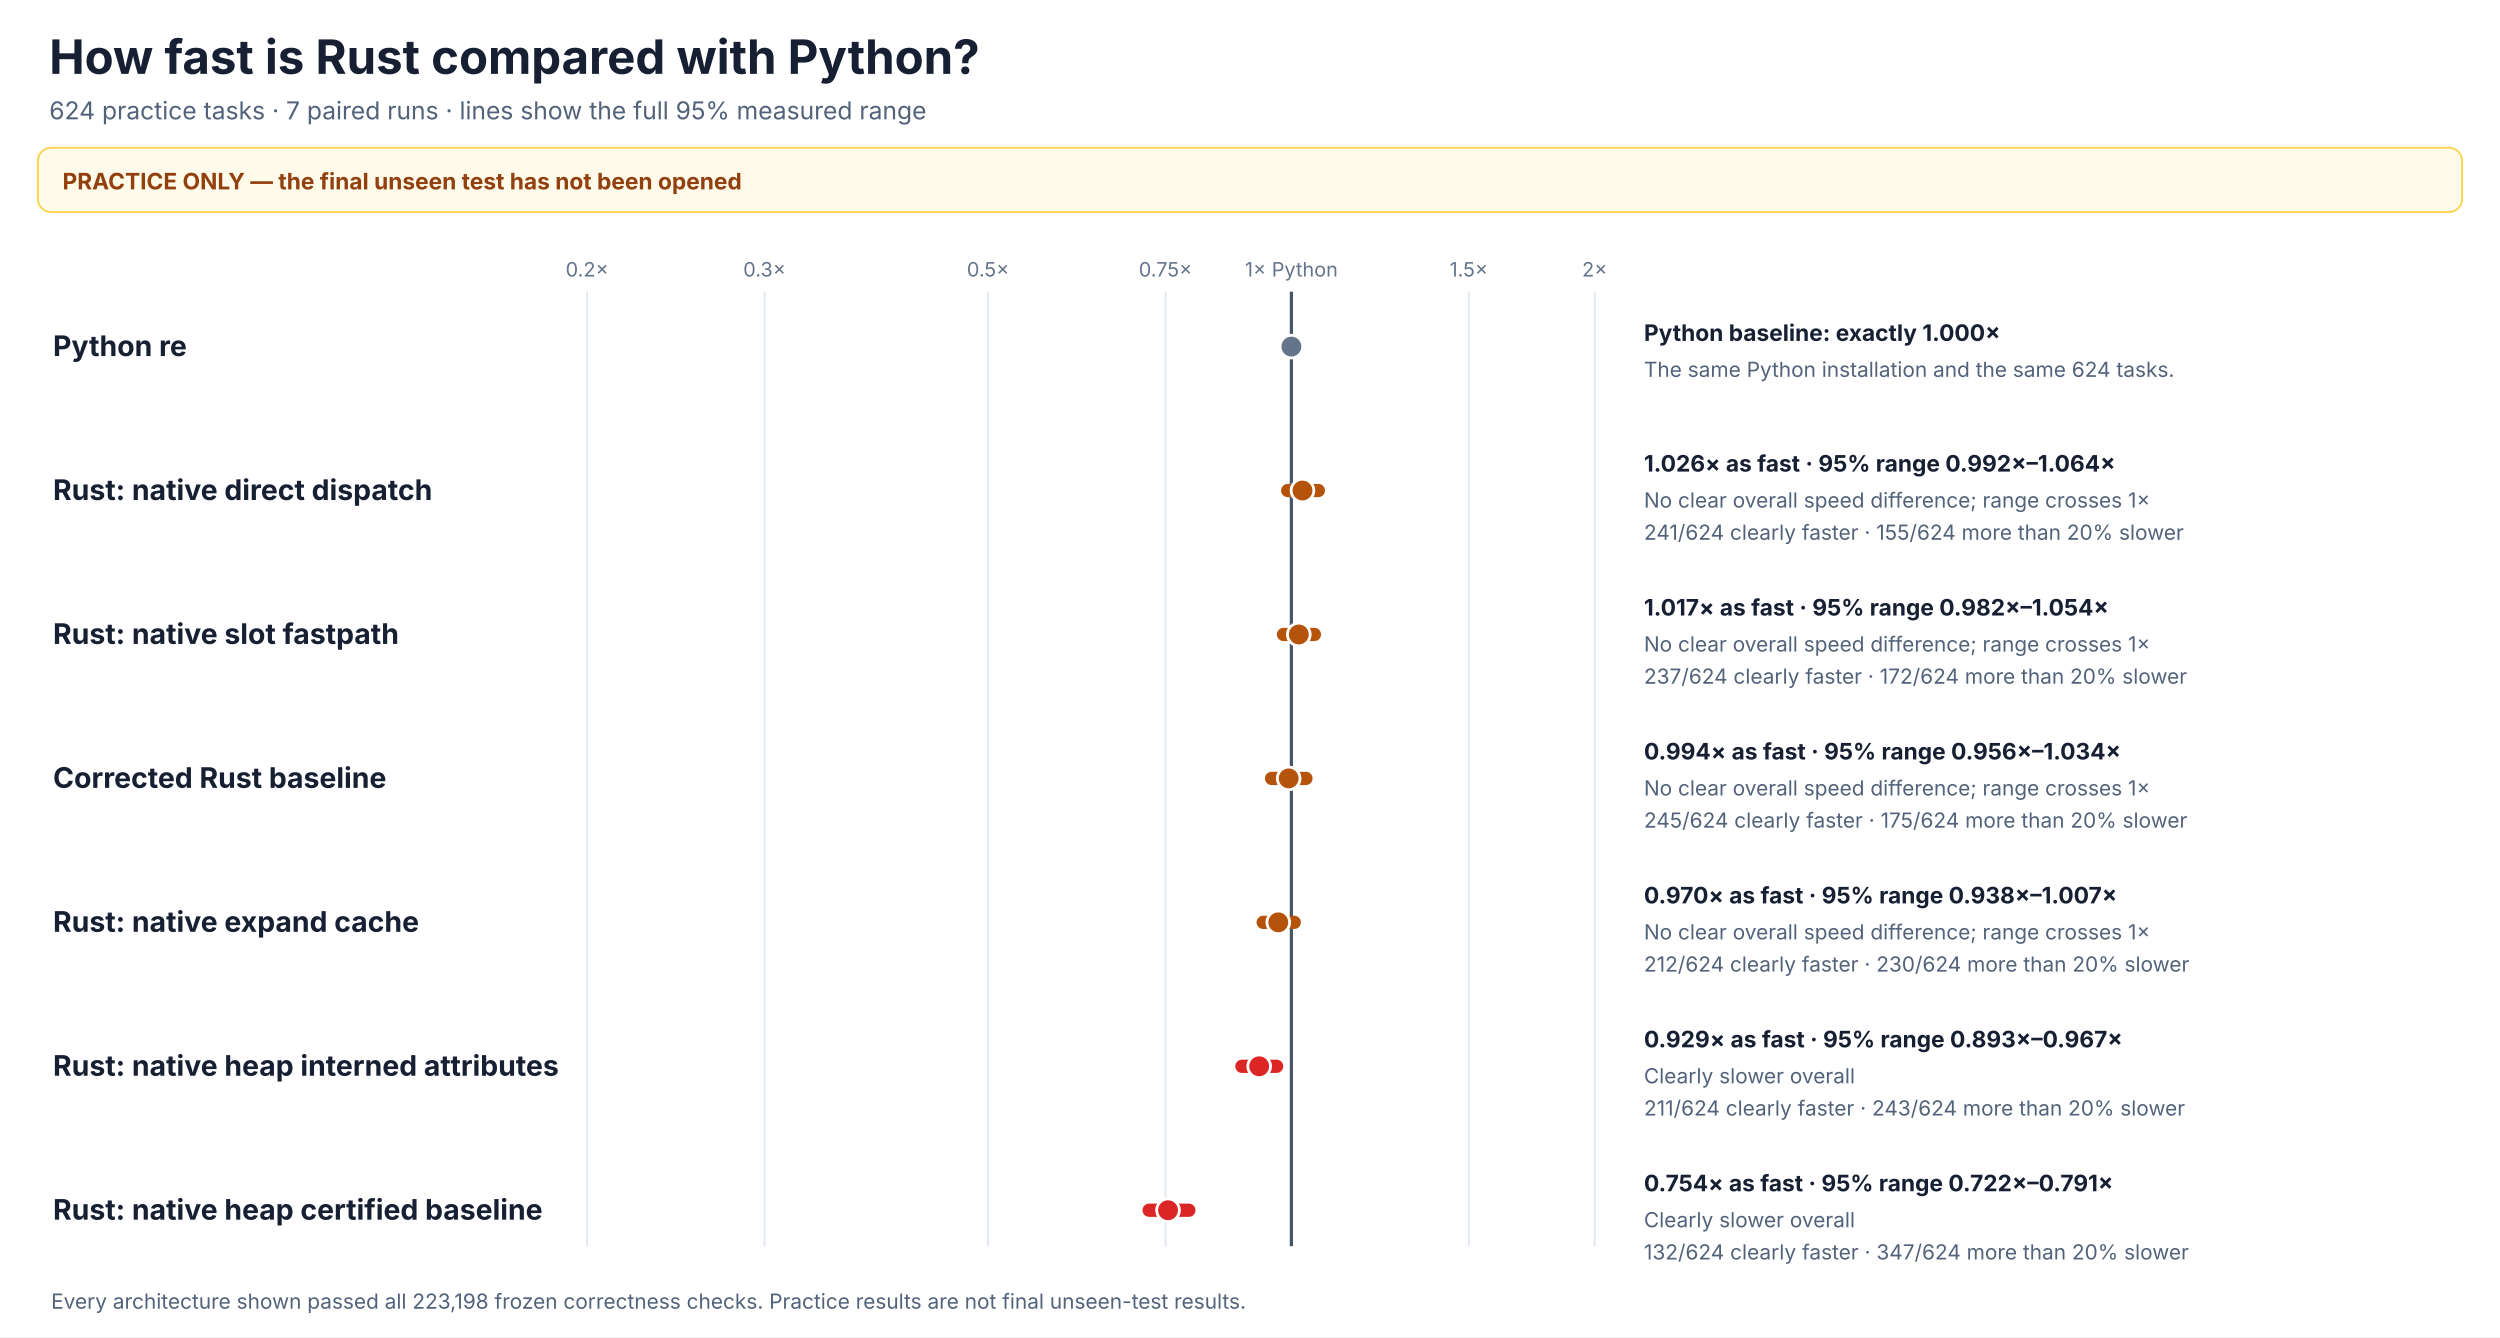
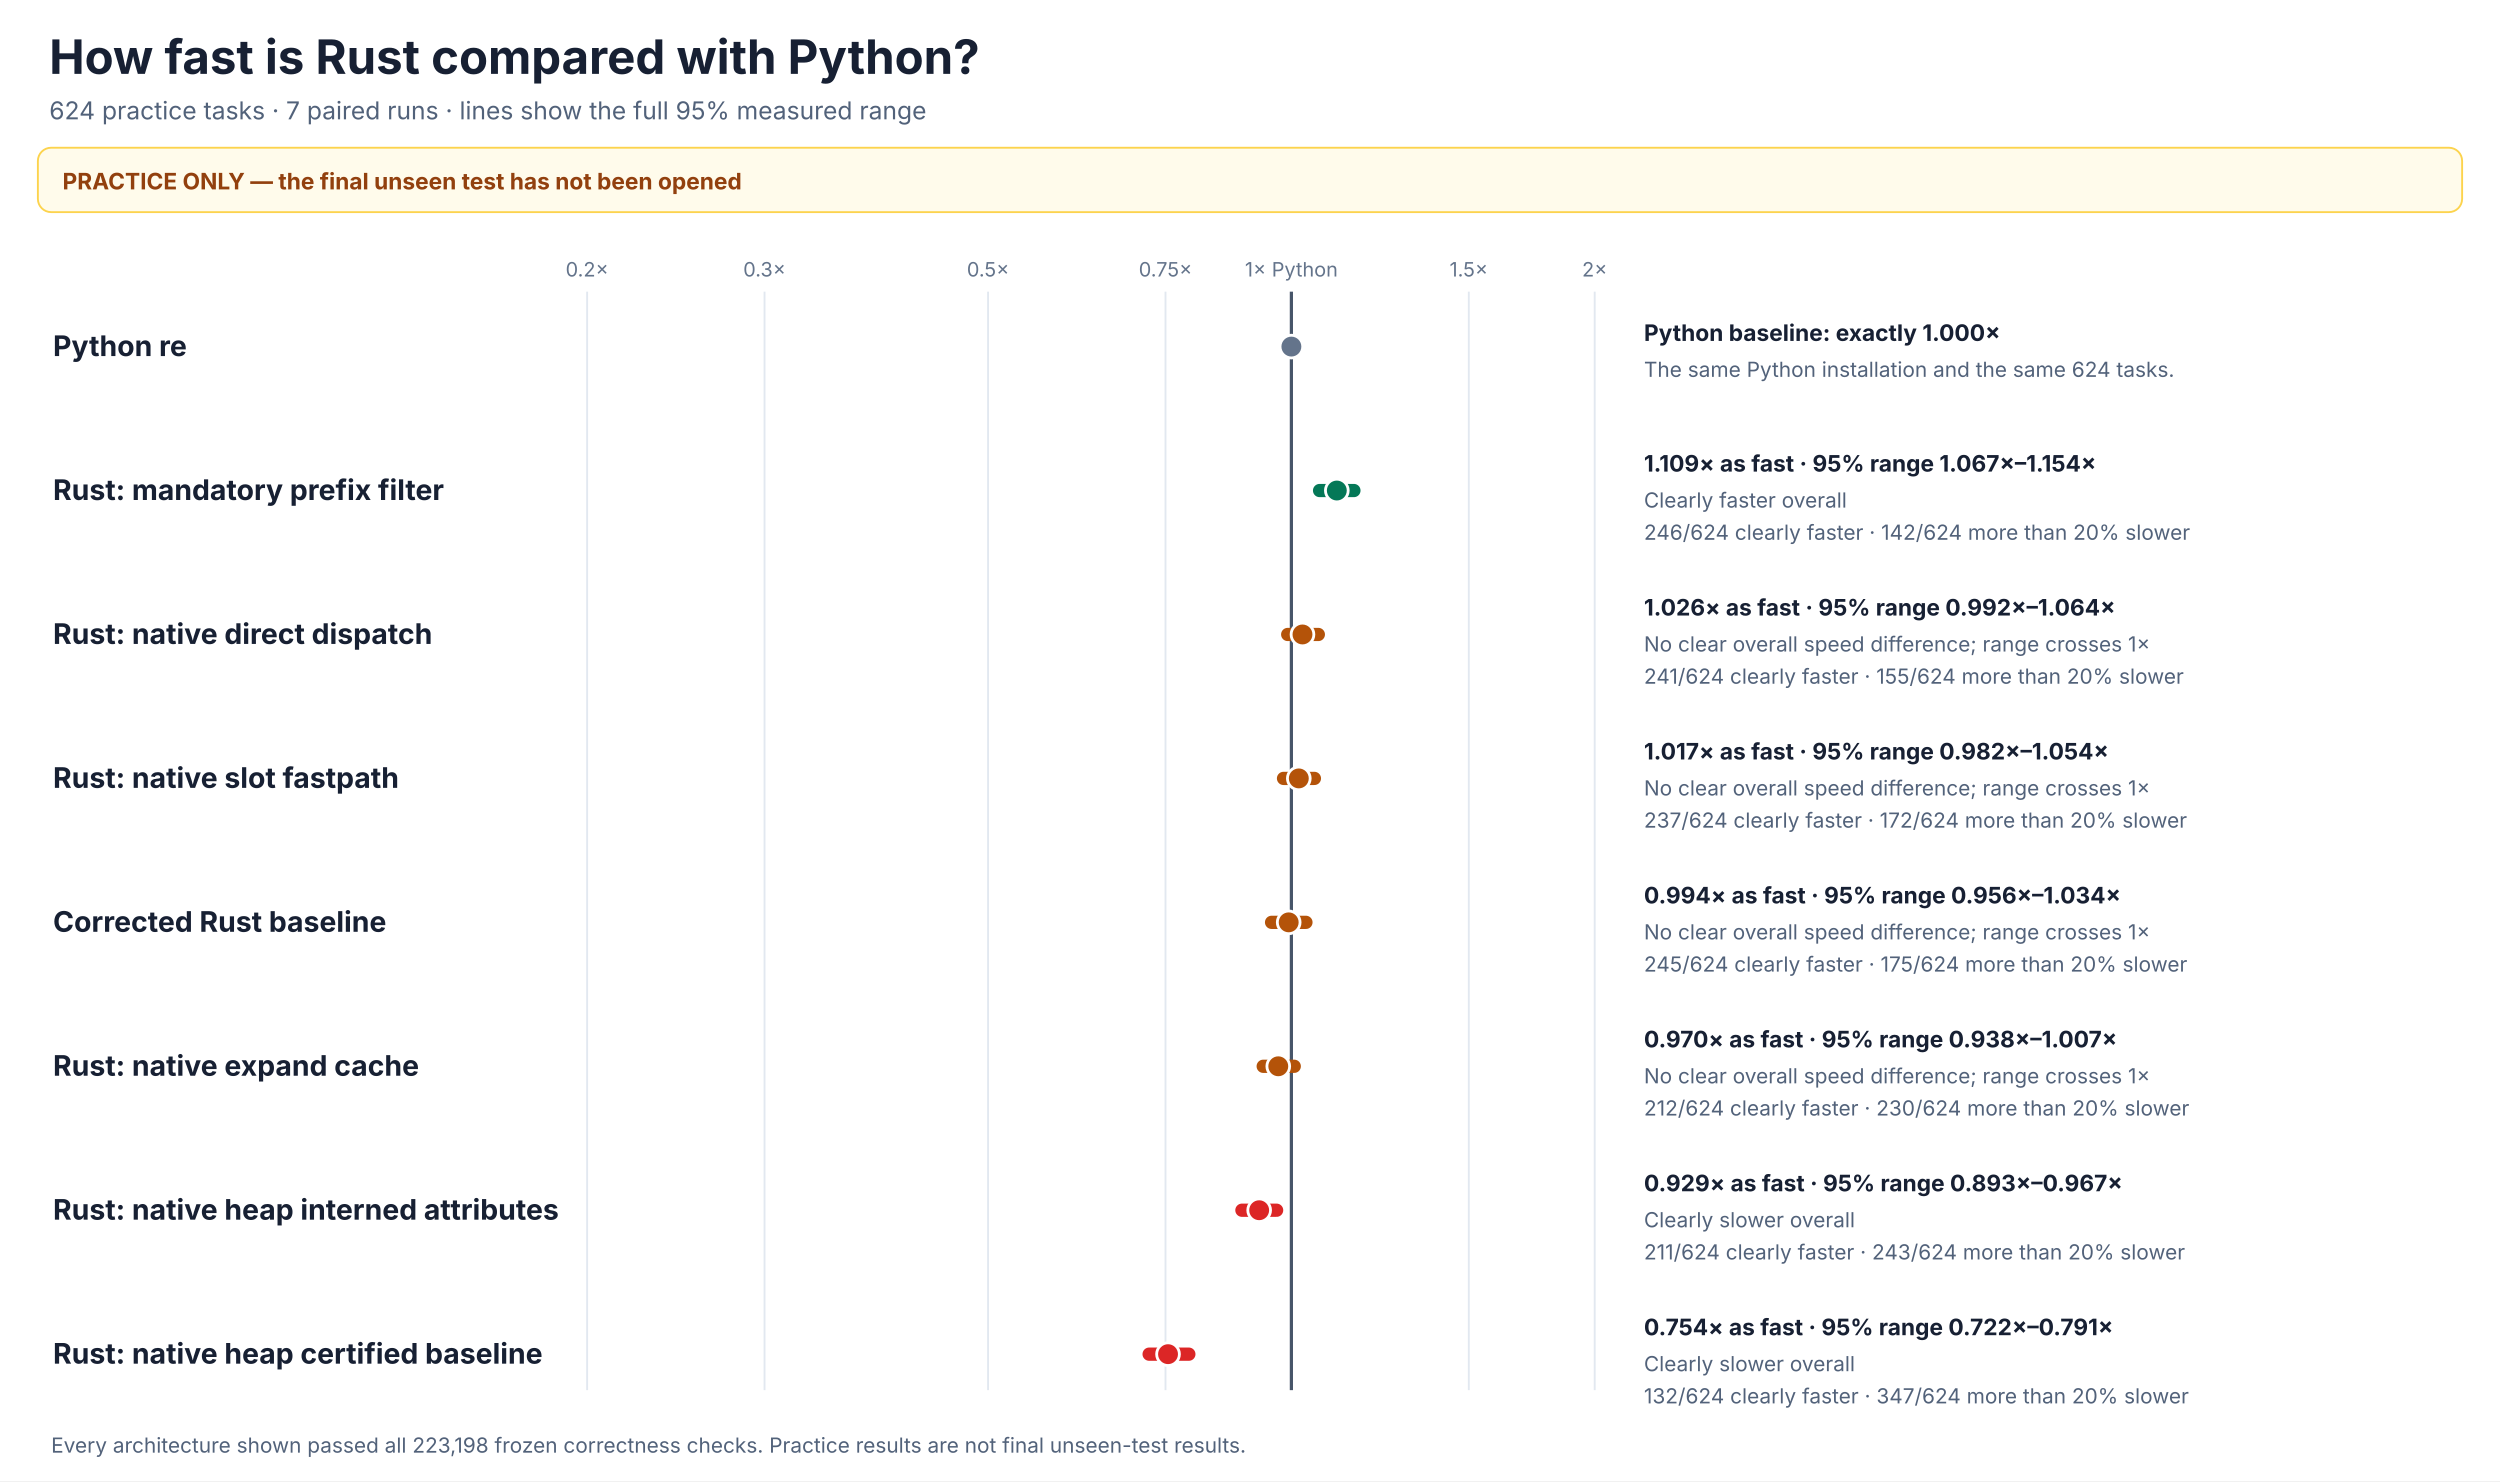
- <svg xmlns="http://www.w3.org/2000/svg" width="1320" height="706" viewBox="0 0 1320 706" role="img" aria-label="How fast is Rust compared with Python?">
+ <svg xmlns="http://www.w3.org/2000/svg" width="1320" height="782" viewBox="0 0 1320 782" role="img" aria-label="How fast is Rust compared with Python?">
  <rect width="100%" height="100%" fill="#ffffff" />
  <style>text{font-family:system-ui,-apple-system,BlinkMacSystemFont,"Segoe UI",sans-serif;fill:#172033}.title{font-size:25px;font-weight:750}.sub{font-size:13px;fill:#52627a}.head{font-size:15px;font-weight:700}.label{font-size:12px}.small{font-size:11px;fill:#52627a}.value{font-size:12px;font-weight:700}.tick{font-size:10.5px;fill:#64748b}.banner{font-size:12px;font-weight:700;fill:#92400e}.grid{stroke:#e2e8f0;stroke-width:1}.base{stroke:#475569;stroke-width:1.7}.panel{fill:#f8fafc;stroke:#e2e8f0;stroke-width:1}</style>
  <text x="26" y="39" class="title">How fast is Rust compared with Python?</text>
  <text x="26" y="63" class="sub">624 practice tasks · 7 paired runs · lines show the full 95% measured range</text>
  <rect x="20" y="78" width="1280" height="34" rx="7" fill="#fffbeb" stroke="#fcd34d" />
  <text x="33" y="100" class="banner">PRACTICE ONLY — the final unseen test has not been opened</text>
-   <line x1="310.00" y1="154" x2="310.00" y2="658" class="grid" />
+   <line x1="310.00" y1="154" x2="310.00" y2="734" class="grid" />
  <text x="310.00" y="146" text-anchor="middle" class="tick">0.2×</text>
-   <line x1="403.68" y1="154" x2="403.68" y2="658" class="grid" />
+   <line x1="403.68" y1="154" x2="403.68" y2="734" class="grid" />
  <text x="403.68" y="146" text-anchor="middle" class="tick">0.3×</text>
-   <line x1="521.70" y1="154" x2="521.70" y2="658" class="grid" />
+   <line x1="521.70" y1="154" x2="521.70" y2="734" class="grid" />
  <text x="521.70" y="146" text-anchor="middle" class="tick">0.5×</text>
-   <line x1="615.38" y1="154" x2="615.38" y2="658" class="grid" />
+   <line x1="615.38" y1="154" x2="615.38" y2="734" class="grid" />
  <text x="615.38" y="146" text-anchor="middle" class="tick">0.75×</text>
-   <line x1="681.85" y1="154" x2="681.85" y2="658" class="base" />
+   <line x1="681.85" y1="154" x2="681.85" y2="734" class="base" />
  <text x="681.85" y="146" text-anchor="middle" class="tick">1× Python</text>
-   <line x1="775.53" y1="154" x2="775.53" y2="658" class="grid" />
+   <line x1="775.53" y1="154" x2="775.53" y2="734" class="grid" />
  <text x="775.53" y="146" text-anchor="middle" class="tick">1.5×</text>
-   <line x1="842.00" y1="154" x2="842.00" y2="658" class="grid" />
+   <line x1="842.00" y1="154" x2="842.00" y2="734" class="grid" />
  <text x="842.00" y="146" text-anchor="middle" class="tick">2×</text>
  <text x="28" y="188" class="head">Python re</text>
  <circle cx="681.85" cy="183" r="6" fill="#64748b" stroke="#ffffff" stroke-width="1.5" />
  <text x="868" y="180" class="value">Python baseline: exactly 1.000×</text>
  <text x="868" y="199" class="small">The same Python installation and the same 624 tasks.</text>
-   <text x="28" y="264" class="head">Rust: native direct dispatch</text>
-   <line x1="679.91" y1="259" x2="696.08" y2="259" stroke="#b45309" stroke-width="7" stroke-linecap="round" />
-   <circle cx="687.71" cy="259" r="6" fill="#b45309" stroke="#ffffff" stroke-width="1.5" />
-   <text x="868" y="249" class="value">1.026× as fast · 95% range 0.992×–1.064×</text>
-   <text x="868" y="268" class="small">No clear overall speed difference; range crosses 1×</text>
-   <text x="868" y="285" class="small">241/624 clearly faster · 155/624 more than 20% slower</text>
-   <text x="28" y="340" class="head">Rust: native slot fastpath</text>
-   <line x1="677.70" y1="335" x2="694.00" y2="335" stroke="#b45309" stroke-width="7" stroke-linecap="round" />
-   <circle cx="685.77" cy="335" r="6" fill="#b45309" stroke="#ffffff" stroke-width="1.5" />
-   <text x="868" y="325" class="value">1.017× as fast · 95% range 0.982×–1.054×</text>
+   <text x="28" y="264" class="head">Rust: mandatory prefix filter</text>
+   <line x1="696.74" y1="259" x2="714.86" y2="259" stroke="#047857" stroke-width="7" stroke-linecap="round" />
+   <circle cx="705.84" cy="259" r="6" fill="#047857" stroke="#ffffff" stroke-width="1.5" />
+   <text x="868" y="249" class="value">1.109× as fast · 95% range 1.067×–1.154×</text>
+   <text x="868" y="268" class="small">Clearly faster overall</text>
+   <text x="868" y="285" class="small">246/624 clearly faster · 142/624 more than 20% slower</text>
+   <text x="28" y="340" class="head">Rust: native direct dispatch</text>
+   <line x1="679.91" y1="335" x2="696.08" y2="335" stroke="#b45309" stroke-width="7" stroke-linecap="round" />
+   <circle cx="687.71" cy="335" r="6" fill="#b45309" stroke="#ffffff" stroke-width="1.5" />
+   <text x="868" y="325" class="value">1.026× as fast · 95% range 0.992×–1.064×</text>
  <text x="868" y="344" class="small">No clear overall speed difference; range crosses 1×</text>
-   <text x="868" y="361" class="small">237/624 clearly faster · 172/624 more than 20% slower</text>
-   <text x="28" y="416" class="head">Corrected Rust baseline</text>
-   <line x1="671.39" y1="411" x2="689.53" y2="411" stroke="#b45309" stroke-width="7" stroke-linecap="round" />
-   <circle cx="680.43" cy="411" r="6" fill="#b45309" stroke="#ffffff" stroke-width="1.5" />
-   <text x="868" y="401" class="value">0.994× as fast · 95% range 0.956×–1.034×</text>
+   <text x="868" y="361" class="small">241/624 clearly faster · 155/624 more than 20% slower</text>
+   <text x="28" y="416" class="head">Rust: native slot fastpath</text>
+   <line x1="677.70" y1="411" x2="694.00" y2="411" stroke="#b45309" stroke-width="7" stroke-linecap="round" />
+   <circle cx="685.77" cy="411" r="6" fill="#b45309" stroke="#ffffff" stroke-width="1.5" />
+   <text x="868" y="401" class="value">1.017× as fast · 95% range 0.982×–1.054×</text>
  <text x="868" y="420" class="small">No clear overall speed difference; range crosses 1×</text>
-   <text x="868" y="437" class="small">245/624 clearly faster · 175/624 more than 20% slower</text>
-   <text x="28" y="492" class="head">Rust: native expand cache</text>
-   <line x1="666.97" y1="487" x2="683.36" y2="487" stroke="#b45309" stroke-width="7" stroke-linecap="round" />
-   <circle cx="674.93" cy="487" r="6" fill="#b45309" stroke="#ffffff" stroke-width="1.5" />
-   <text x="868" y="477" class="value">0.970× as fast · 95% range 0.938×–1.007×</text>
+   <text x="868" y="437" class="small">237/624 clearly faster · 172/624 more than 20% slower</text>
+   <text x="28" y="492" class="head">Corrected Rust baseline</text>
+   <line x1="671.39" y1="487" x2="689.53" y2="487" stroke="#b45309" stroke-width="7" stroke-linecap="round" />
+   <circle cx="680.43" cy="487" r="6" fill="#b45309" stroke="#ffffff" stroke-width="1.5" />
+   <text x="868" y="477" class="value">0.994× as fast · 95% range 0.956×–1.034×</text>
  <text x="868" y="496" class="small">No clear overall speed difference; range crosses 1×</text>
-   <text x="868" y="513" class="small">212/624 clearly faster · 230/624 more than 20% slower</text>
-   <text x="28" y="568" class="head">Rust: native heap interned attributes</text>
-   <line x1="655.73" y1="563" x2="674.05" y2="563" stroke="#dc2626" stroke-width="7" stroke-linecap="round" />
-   <circle cx="664.84" cy="563" r="6" fill="#dc2626" stroke="#ffffff" stroke-width="1.5" />
-   <text x="868" y="553" class="value">0.929× as fast · 95% range 0.893×–0.967×</text>
-   <text x="868" y="572" class="small">Clearly slower overall</text>
-   <text x="868" y="589" class="small">211/624 clearly faster · 243/624 more than 20% slower</text>
-   <text x="28" y="644" class="head">Rust: native heap certified baseline</text>
-   <line x1="606.74" y1="639" x2="627.71" y2="639" stroke="#dc2626" stroke-width="7" stroke-linecap="round" />
-   <circle cx="616.72" cy="639" r="6" fill="#dc2626" stroke="#ffffff" stroke-width="1.5" />
-   <text x="868" y="629" class="value">0.754× as fast · 95% range 0.722×–0.791×</text>
+   <text x="868" y="513" class="small">245/624 clearly faster · 175/624 more than 20% slower</text>
+   <text x="28" y="568" class="head">Rust: native expand cache</text>
+   <line x1="666.97" y1="563" x2="683.36" y2="563" stroke="#b45309" stroke-width="7" stroke-linecap="round" />
+   <circle cx="674.93" cy="563" r="6" fill="#b45309" stroke="#ffffff" stroke-width="1.5" />
+   <text x="868" y="553" class="value">0.970× as fast · 95% range 0.938×–1.007×</text>
+   <text x="868" y="572" class="small">No clear overall speed difference; range crosses 1×</text>
+   <text x="868" y="589" class="small">212/624 clearly faster · 230/624 more than 20% slower</text>
+   <text x="28" y="644" class="head">Rust: native heap interned attributes</text>
+   <line x1="655.73" y1="639" x2="674.05" y2="639" stroke="#dc2626" stroke-width="7" stroke-linecap="round" />
+   <circle cx="664.84" cy="639" r="6" fill="#dc2626" stroke="#ffffff" stroke-width="1.5" />
+   <text x="868" y="629" class="value">0.929× as fast · 95% range 0.893×–0.967×</text>
  <text x="868" y="648" class="small">Clearly slower overall</text>
-   <text x="868" y="665" class="small">132/624 clearly faster · 347/624 more than 20% slower</text>
-   <text x="27" y="691" class="small">Every architecture shown passed all 223,198 frozen correctness checks. Practice results are not final unseen-test results.</text>
+   <text x="868" y="665" class="small">211/624 clearly faster · 243/624 more than 20% slower</text>
+   <text x="28" y="720" class="head">Rust: native heap certified baseline</text>
+   <line x1="606.74" y1="715" x2="627.71" y2="715" stroke="#dc2626" stroke-width="7" stroke-linecap="round" />
+   <circle cx="616.72" cy="715" r="6" fill="#dc2626" stroke="#ffffff" stroke-width="1.5" />
+   <text x="868" y="705" class="value">0.754× as fast · 95% range 0.722×–0.791×</text>
+   <text x="868" y="724" class="small">Clearly slower overall</text>
+   <text x="868" y="741" class="small">132/624 clearly faster · 347/624 more than 20% slower</text>
+   <text x="27" y="767" class="small">Every architecture shown passed all 223,198 frozen correctness checks. Practice results are not final unseen-test results.</text>
</svg>
